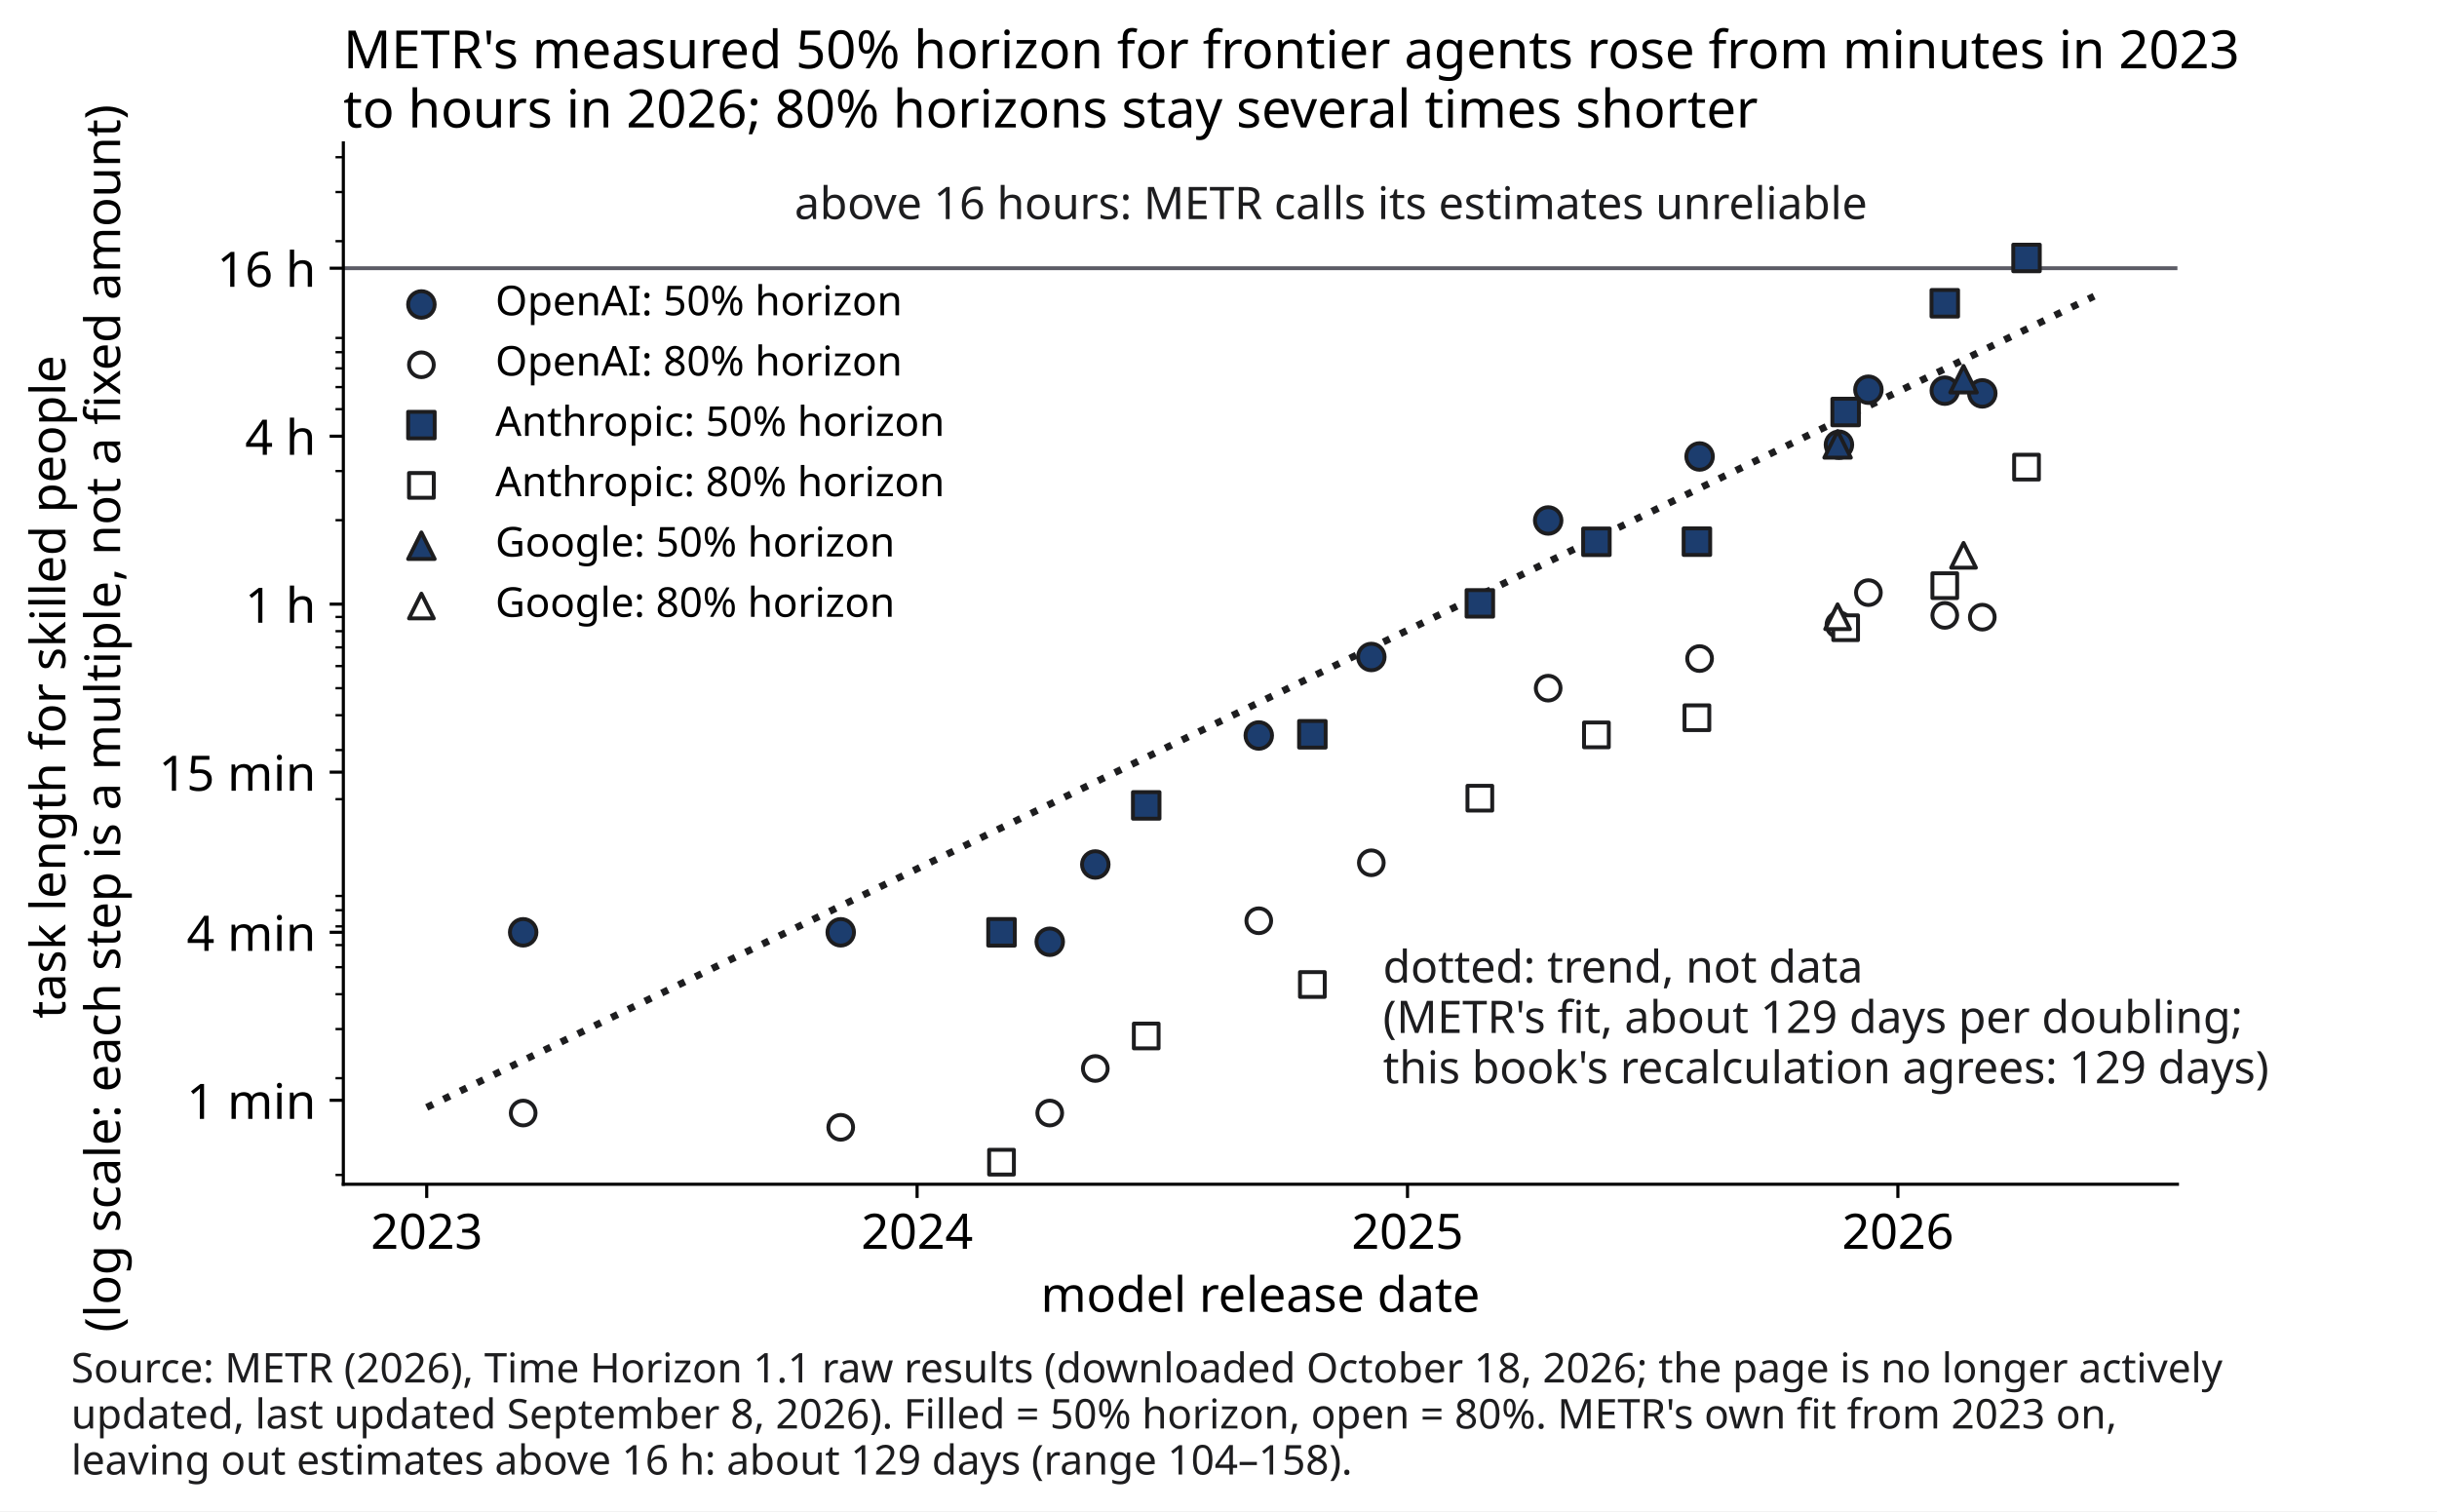
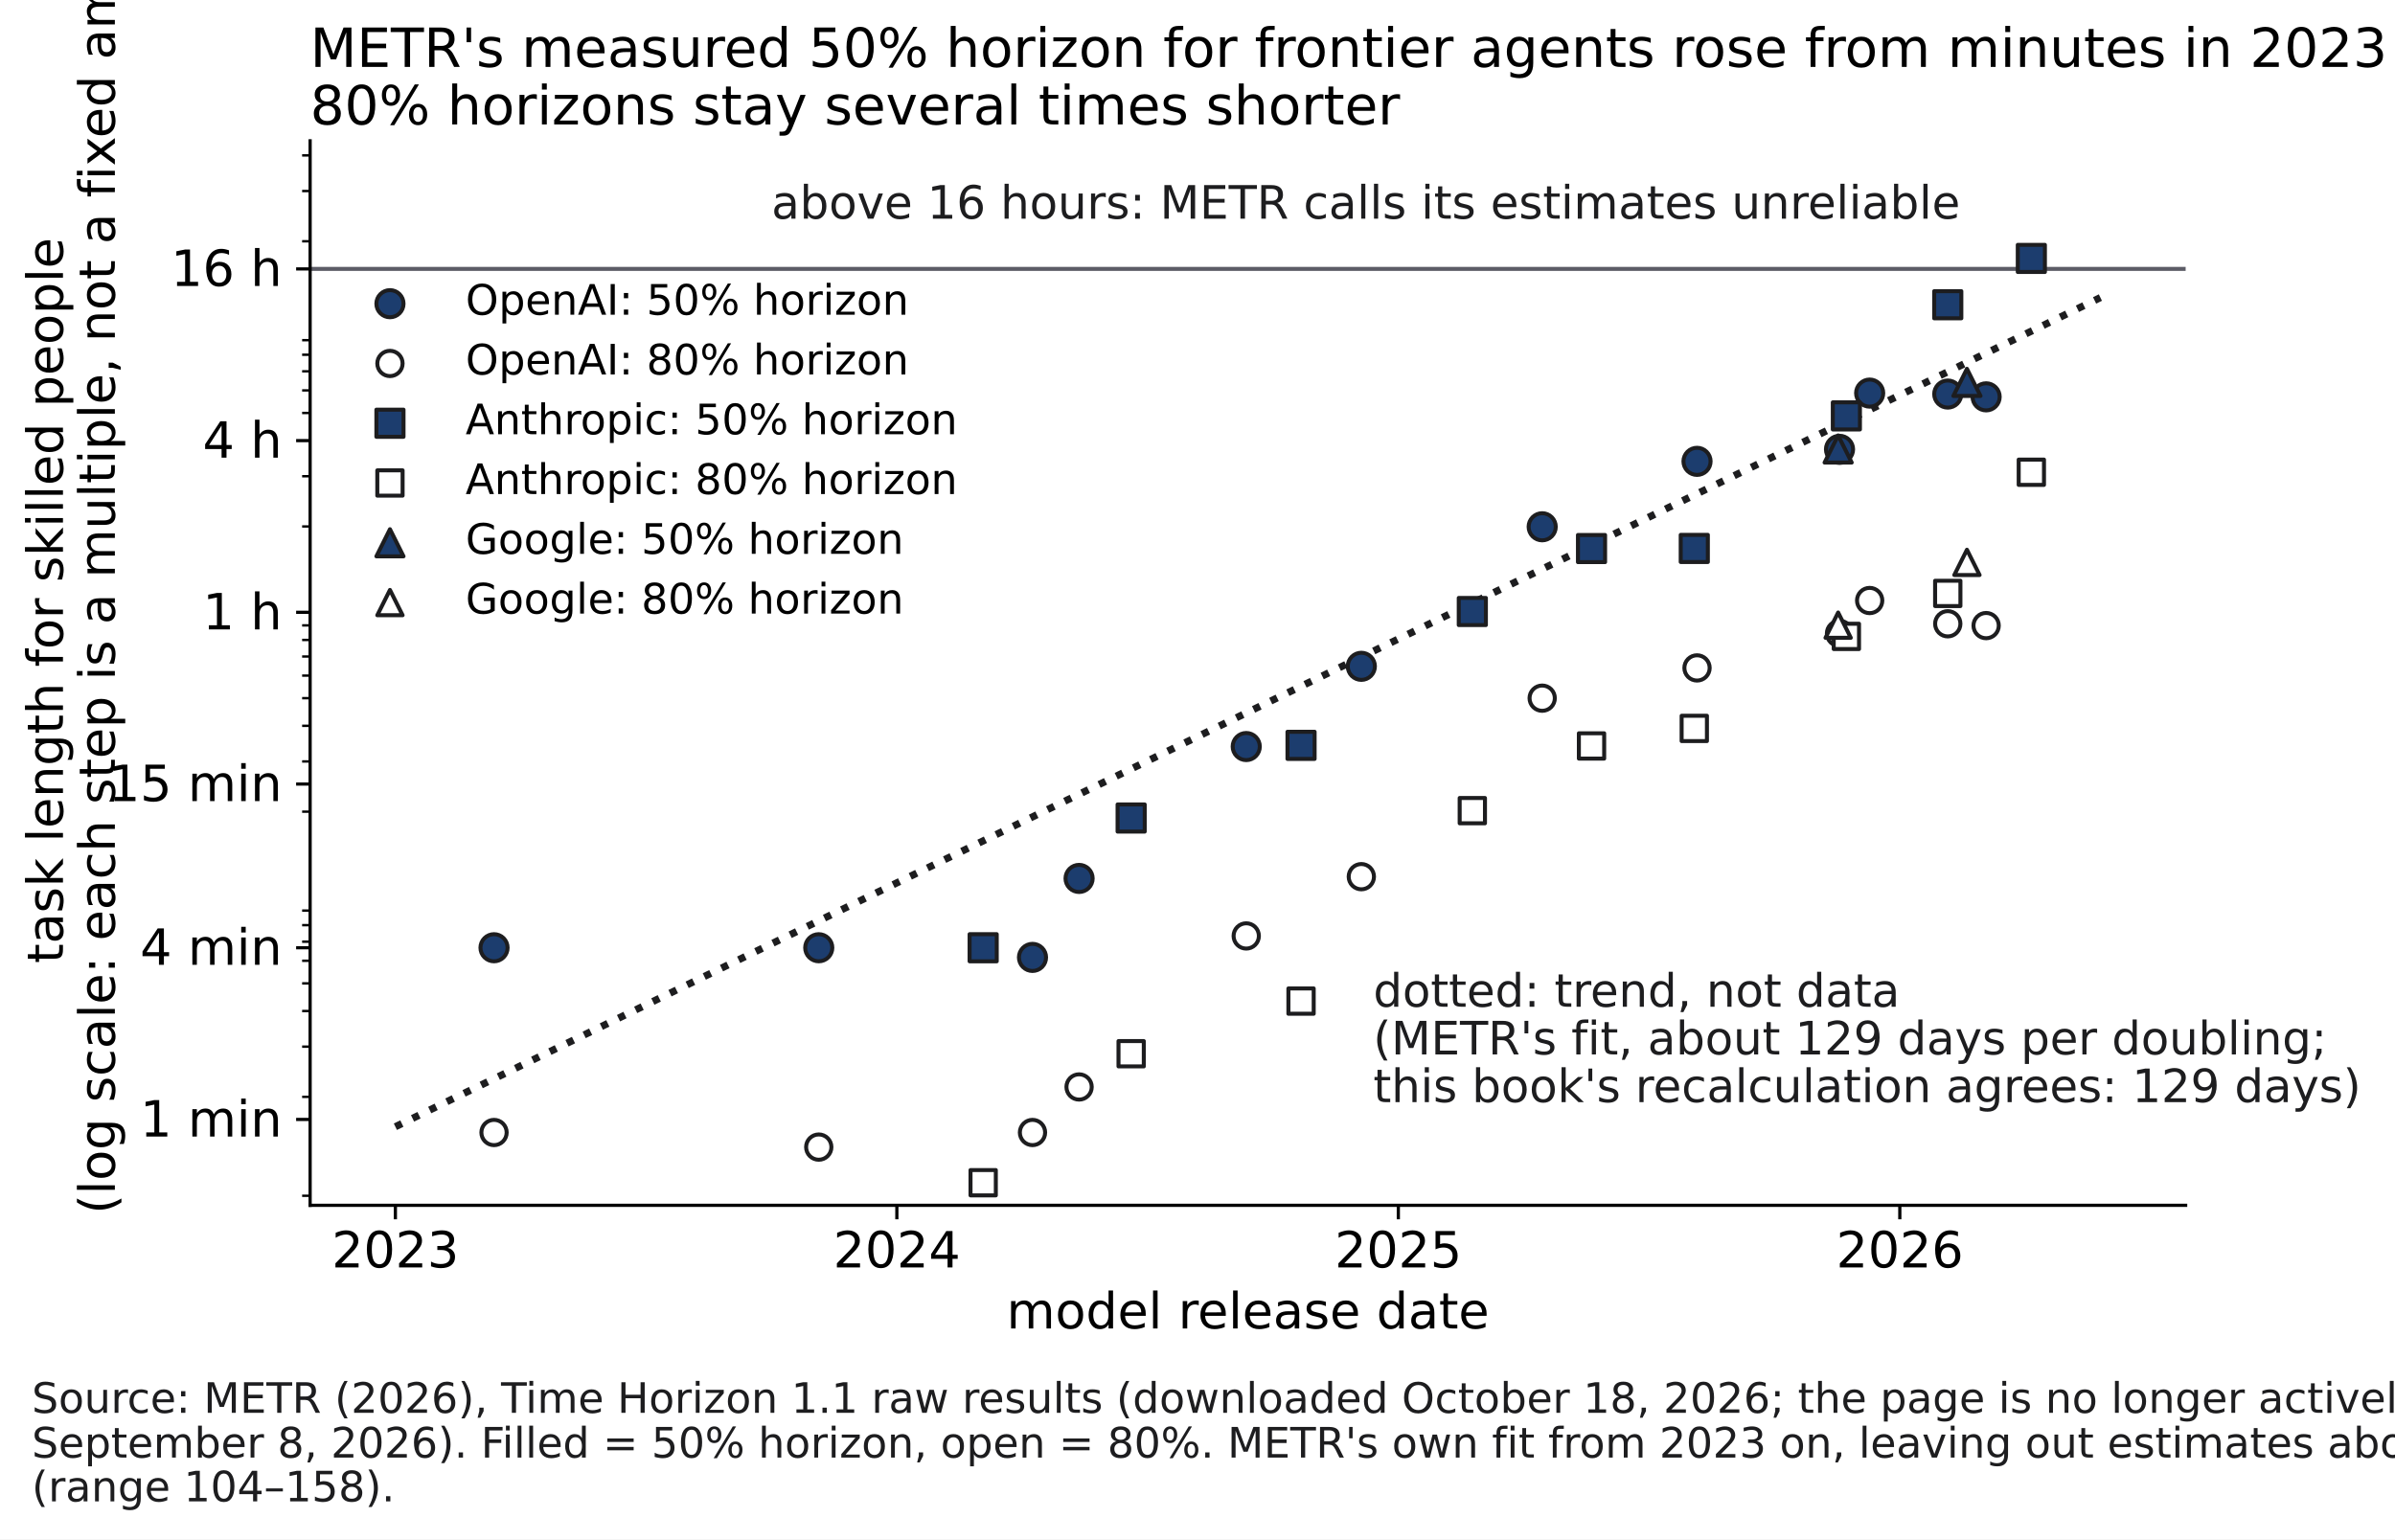
- <svg xmlns="http://www.w3.org/2000/svg" xmlns:xlink="http://www.w3.org/1999/xlink" width="622.804pt" height="386.191pt" viewBox="0 0 622.804 386.191" version="1.1">
+ <svg xmlns="http://www.w3.org/2000/svg" xmlns:xlink="http://www.w3.org/1999/xlink" width="598.545pt" height="384.824pt" viewBox="0 0 598.545 384.824" version="1.1">
  <defs>
    <style type="text/css">*{stroke-linejoin: round; stroke-linecap: butt}</style>
  </defs>
  <g id="figure_1">
    <g id="patch_1">
-       <path d="M 0 386.191  L 622.804 386.191  L 622.804 -0  L 0 -0  z " style="fill: #ffffff" />
+       <path d="M 0 384.824  L 598.545 384.824  L 598.545 0  L 0 0  z " style="fill: #ffffff" />
    </g>
    <g id="axes_1">
      <g id="patch_2">
-         <path d="M 87.744 302.635  L 556.464 302.635  L 556.464 36.523  L 87.744 36.523  z " style="fill: #ffffff" />
+         <path d="M 77.505 301.315  L 546.225 301.315  L 546.225 35.203  L 77.505 35.203  z " style="fill: #ffffff" />
      </g>
      <g id="matplotlib.axis_1">
        <g id="xtick_1">
          <g id="line2d_1">
            <defs>
              <path id="macf88622d7" d="M 0 0  L 0 3.5  " style="stroke: #000000; stroke-width: 0.8" />
            </defs>
            <g>
-               <use xlink:href="#macf88622d7" x="109.05" y="302.635" style="stroke: #000000; stroke-width: 0.8" />
+               <use xlink:href="#macf88622d7" x="98.811" y="301.315" style="stroke: #000000; stroke-width: 0.8" />
            </g>
          </g>
          <g id="text_1">
-             <text style="font: 12.5px 'Source Sans 3', STIXGeneral, sans-serif; text-anchor: middle" x="109.05" y="319.133" transform="rotate(-0 109.0496 319.1334)">2023</text>
+             <text style="font: 12.5px 'Source Sans 3', 'STIXGeneral', 'DejaVu Sans', sans-serif; text-anchor: middle" x="98.811" y="316.852" transform="rotate(-0 98.81053 316.852)">2023</text>
          </g>
        </g>
        <g id="xtick_2">
          <g id="line2d_2">
            <g>
-               <use xlink:href="#macf88622d7" x="234.376" y="302.635" style="stroke: #000000; stroke-width: 0.8" />
+               <use xlink:href="#macf88622d7" x="224.137" y="301.315" style="stroke: #000000; stroke-width: 0.8" />
            </g>
          </g>
          <g id="text_2">
-             <text style="font: 12.5px 'Source Sans 3', STIXGeneral, sans-serif; text-anchor: middle" x="234.376" y="319.133" transform="rotate(-0 234.3758 319.1334)">2024</text>
+             <text style="font: 12.5px 'Source Sans 3', 'STIXGeneral', 'DejaVu Sans', sans-serif; text-anchor: middle" x="224.137" y="316.852" transform="rotate(-0 224.1367 316.852)">2024</text>
          </g>
        </g>
        <g id="xtick_3">
          <g id="line2d_3">
            <g>
-               <use xlink:href="#macf88622d7" x="359.702" y="302.635" style="stroke: #000000; stroke-width: 0.8" />
+               <use xlink:href="#macf88622d7" x="349.463" y="301.315" style="stroke: #000000; stroke-width: 0.8" />
            </g>
          </g>
          <g id="text_3">
-             <text style="font: 12.5px 'Source Sans 3', STIXGeneral, sans-serif; text-anchor: middle" x="359.702" y="319.133" transform="rotate(-0 359.702 319.1334)">2025</text>
+             <text style="font: 12.5px 'Source Sans 3', 'STIXGeneral', 'DejaVu Sans', sans-serif; text-anchor: middle" x="349.463" y="316.852" transform="rotate(-0 349.4629 316.852)">2025</text>
          </g>
        </g>
        <g id="xtick_4">
          <g id="line2d_4">
            <g>
-               <use xlink:href="#macf88622d7" x="485.028" y="302.635" style="stroke: #000000; stroke-width: 0.8" />
+               <use xlink:href="#macf88622d7" x="474.789" y="301.315" style="stroke: #000000; stroke-width: 0.8" />
            </g>
          </g>
          <g id="text_4">
-             <text style="font: 12.5px 'Source Sans 3', STIXGeneral, sans-serif; text-anchor: middle" x="485.028" y="319.133" transform="rotate(-0 485.0282 319.1334)">2026</text>
+             <text style="font: 12.5px 'Source Sans 3', 'STIXGeneral', 'DejaVu Sans', sans-serif; text-anchor: middle" x="474.789" y="316.852" transform="rotate(-0 474.7891 316.852)">2026</text>
          </g>
        </g>
        <g id="text_5">
-           <text style="font: 12.5px 'Source Sans 3', STIXGeneral, sans-serif; text-anchor: middle" x="322.104" y="335.231" transform="rotate(-0 322.1041 335.2311)">model release date</text>
+           <text style="font: 12.5px 'Source Sans 3', 'STIXGeneral', 'DejaVu Sans', sans-serif; text-anchor: middle" x="311.865" y="332.102" transform="rotate(-0 311.8651 332.102)">model release date</text>
        </g>
      </g>
      <g id="matplotlib.axis_2">
        <g id="ytick_1">
          <g id="line2d_5">
            <defs>
              <path id="m16c6811a0e" d="M 0 0  L -3.5 0  " style="stroke: #000000; stroke-width: 0.8" />
            </defs>
            <g>
-               <use xlink:href="#m16c6811a0e" x="87.744" y="281.173" style="stroke: #000000; stroke-width: 0.8" />
+               <use xlink:href="#m16c6811a0e" x="77.505" y="279.852" style="stroke: #000000; stroke-width: 0.8" />
            </g>
          </g>
          <g id="text_6">
-             <text style="font: 12.5px 'Source Sans 3', STIXGeneral, sans-serif; text-anchor: end" x="80.744" y="285.922" transform="rotate(-0 80.74414 285.9216)">1 min</text>
+             <text style="font: 12.5px 'Source Sans 3', 'STIXGeneral', 'DejaVu Sans', sans-serif; text-anchor: end" x="70.505" y="284.121" transform="rotate(-0 70.50508 284.1206)">1 min</text>
          </g>
        </g>
        <g id="ytick_2">
          <g id="line2d_6">
            <g>
-               <use xlink:href="#m16c6811a0e" x="87.744" y="238.247" style="stroke: #000000; stroke-width: 0.8" />
+               <use xlink:href="#m16c6811a0e" x="77.505" y="236.926" style="stroke: #000000; stroke-width: 0.8" />
            </g>
          </g>
          <g id="text_7">
-             <text style="font: 12.5px 'Source Sans 3', STIXGeneral, sans-serif; text-anchor: end" x="80.744" y="242.996" transform="rotate(-0 80.74414 242.9959)">4 min</text>
+             <text style="font: 12.5px 'Source Sans 3', 'STIXGeneral', 'DejaVu Sans', sans-serif; text-anchor: end" x="70.505" y="241.195" transform="rotate(-0 70.50508 241.195)">4 min</text>
          </g>
        </g>
        <g id="ytick_3">
          <g id="line2d_7">
            <g>
-               <use xlink:href="#m16c6811a0e" x="87.744" y="197.32" style="stroke: #000000; stroke-width: 0.8" />
+               <use xlink:href="#m16c6811a0e" x="77.505" y="195.999" style="stroke: #000000; stroke-width: 0.8" />
            </g>
          </g>
          <g id="text_8">
-             <text style="font: 12.5px 'Source Sans 3', STIXGeneral, sans-serif; text-anchor: end" x="80.744" y="202.069" transform="rotate(-0 80.74414 202.0687)">15 min</text>
+             <text style="font: 12.5px 'Source Sans 3', 'STIXGeneral', 'DejaVu Sans', sans-serif; text-anchor: end" x="70.505" y="200.268" transform="rotate(-0 70.50508 200.2677)">15 min</text>
          </g>
        </g>
        <g id="ytick_4">
          <g id="line2d_8">
            <g>
-               <use xlink:href="#m16c6811a0e" x="87.744" y="154.394" style="stroke: #000000; stroke-width: 0.8" />
+               <use xlink:href="#m16c6811a0e" x="77.505" y="153.074" style="stroke: #000000; stroke-width: 0.8" />
            </g>
          </g>
          <g id="text_9">
-             <text style="font: 12.5px 'Source Sans 3', STIXGeneral, sans-serif; text-anchor: end" x="80.744" y="159.143" transform="rotate(-0 80.74414 159.143)">1 h</text>
+             <text style="font: 12.5px 'Source Sans 3', 'STIXGeneral', 'DejaVu Sans', sans-serif; text-anchor: end" x="70.505" y="157.342" transform="rotate(-0 70.50508 157.3421)">1 h</text>
          </g>
        </g>
        <g id="ytick_5">
          <g id="line2d_9">
            <g>
-               <use xlink:href="#m16c6811a0e" x="87.744" y="111.468" style="stroke: #000000; stroke-width: 0.8" />
+               <use xlink:href="#m16c6811a0e" x="77.505" y="110.148" style="stroke: #000000; stroke-width: 0.8" />
            </g>
          </g>
          <g id="text_10">
-             <text style="font: 12.5px 'Source Sans 3', STIXGeneral, sans-serif; text-anchor: end" x="80.744" y="116.217" transform="rotate(-0 80.74414 116.2174)">4 h</text>
+             <text style="font: 12.5px 'Source Sans 3', 'STIXGeneral', 'DejaVu Sans', sans-serif; text-anchor: end" x="70.505" y="114.416" transform="rotate(-0 70.50508 114.4165)">4 h</text>
          </g>
        </g>
        <g id="ytick_6">
          <g id="line2d_10">
            <g>
-               <use xlink:href="#m16c6811a0e" x="87.744" y="68.543" style="stroke: #000000; stroke-width: 0.8" />
+               <use xlink:href="#m16c6811a0e" x="77.505" y="67.222" style="stroke: #000000; stroke-width: 0.8" />
            </g>
          </g>
          <g id="text_11">
-             <text style="font: 12.5px 'Source Sans 3', STIXGeneral, sans-serif; text-anchor: end" x="80.744" y="73.292" transform="rotate(-0 80.74414 73.29176)">16 h</text>
+             <text style="font: 12.5px 'Source Sans 3', 'STIXGeneral', 'DejaVu Sans', sans-serif; text-anchor: end" x="70.505" y="71.491" transform="rotate(-0 70.50508 71.49082)">16 h</text>
          </g>
        </g>
        <g id="ytick_7">
          <g id="line2d_11">
            <defs>
              <path id="mc6a57e831b" d="M 0 0  L -2 0  " style="stroke: #000000; stroke-width: 0.6" />
            </defs>
            <g>
-               <use xlink:href="#mc6a57e831b" x="87.744" y="300.252" style="stroke: #000000; stroke-width: 0.6" />
+               <use xlink:href="#mc6a57e831b" x="77.505" y="298.932" style="stroke: #000000; stroke-width: 0.6" />
            </g>
          </g>
        </g>
        <g id="ytick_8">
          <g id="line2d_12">
            <g>
-               <use xlink:href="#mc6a57e831b" x="87.744" y="275.527" style="stroke: #000000; stroke-width: 0.6" />
+               <use xlink:href="#mc6a57e831b" x="77.505" y="274.207" style="stroke: #000000; stroke-width: 0.6" />
            </g>
          </g>
        </g>
        <g id="ytick_9">
          <g id="line2d_13">
            <g>
-               <use xlink:href="#mc6a57e831b" x="87.744" y="262.972" style="stroke: #000000; stroke-width: 0.6" />
+               <use xlink:href="#mc6a57e831b" x="77.505" y="261.652" style="stroke: #000000; stroke-width: 0.6" />
            </g>
          </g>
        </g>
        <g id="ytick_10">
          <g id="line2d_14">
            <g>
-               <use xlink:href="#mc6a57e831b" x="87.744" y="254.064" style="stroke: #000000; stroke-width: 0.6" />
+               <use xlink:href="#mc6a57e831b" x="77.505" y="252.744" style="stroke: #000000; stroke-width: 0.6" />
            </g>
          </g>
        </g>
        <g id="ytick_11">
          <g id="line2d_15">
            <g>
-               <use xlink:href="#mc6a57e831b" x="87.744" y="247.155" style="stroke: #000000; stroke-width: 0.6" />
+               <use xlink:href="#mc6a57e831b" x="77.505" y="245.834" style="stroke: #000000; stroke-width: 0.6" />
            </g>
          </g>
        </g>
        <g id="ytick_12">
          <g id="line2d_16">
            <g>
-               <use xlink:href="#mc6a57e831b" x="87.744" y="241.509" style="stroke: #000000; stroke-width: 0.6" />
+               <use xlink:href="#mc6a57e831b" x="77.505" y="240.189" style="stroke: #000000; stroke-width: 0.6" />
            </g>
          </g>
        </g>
        <g id="ytick_13">
          <g id="line2d_17">
            <g>
-               <use xlink:href="#mc6a57e831b" x="87.744" y="236.736" style="stroke: #000000; stroke-width: 0.6" />
+               <use xlink:href="#mc6a57e831b" x="77.505" y="235.416" style="stroke: #000000; stroke-width: 0.6" />
            </g>
          </g>
        </g>
        <g id="ytick_14">
          <g id="line2d_18">
            <g>
-               <use xlink:href="#mc6a57e831b" x="87.744" y="232.601" style="stroke: #000000; stroke-width: 0.6" />
+               <use xlink:href="#mc6a57e831b" x="77.505" y="231.281" style="stroke: #000000; stroke-width: 0.6" />
            </g>
          </g>
        </g>
        <g id="ytick_15">
          <g id="line2d_19">
            <g>
-               <use xlink:href="#mc6a57e831b" x="87.744" y="228.954" style="stroke: #000000; stroke-width: 0.6" />
+               <use xlink:href="#mc6a57e831b" x="77.505" y="227.634" style="stroke: #000000; stroke-width: 0.6" />
            </g>
          </g>
        </g>
        <g id="ytick_16">
          <g id="line2d_20">
            <g>
-               <use xlink:href="#mc6a57e831b" x="87.744" y="204.229" style="stroke: #000000; stroke-width: 0.6" />
+               <use xlink:href="#mc6a57e831b" x="77.505" y="202.909" style="stroke: #000000; stroke-width: 0.6" />
            </g>
          </g>
        </g>
        <g id="ytick_17">
          <g id="line2d_21">
            <g>
-               <use xlink:href="#mc6a57e831b" x="87.744" y="191.674" style="stroke: #000000; stroke-width: 0.6" />
+               <use xlink:href="#mc6a57e831b" x="77.505" y="190.354" style="stroke: #000000; stroke-width: 0.6" />
            </g>
          </g>
        </g>
        <g id="ytick_18">
          <g id="line2d_22">
            <g>
-               <use xlink:href="#mc6a57e831b" x="87.744" y="182.766" style="stroke: #000000; stroke-width: 0.6" />
+               <use xlink:href="#mc6a57e831b" x="77.505" y="181.446" style="stroke: #000000; stroke-width: 0.6" />
            </g>
          </g>
        </g>
        <g id="ytick_19">
          <g id="line2d_23">
            <g>
-               <use xlink:href="#mc6a57e831b" x="87.744" y="175.857" style="stroke: #000000; stroke-width: 0.6" />
+               <use xlink:href="#mc6a57e831b" x="77.505" y="174.536" style="stroke: #000000; stroke-width: 0.6" />
            </g>
          </g>
        </g>
        <g id="ytick_20">
          <g id="line2d_24">
            <g>
-               <use xlink:href="#mc6a57e831b" x="87.744" y="170.211" style="stroke: #000000; stroke-width: 0.6" />
+               <use xlink:href="#mc6a57e831b" x="77.505" y="168.891" style="stroke: #000000; stroke-width: 0.6" />
            </g>
          </g>
        </g>
        <g id="ytick_21">
          <g id="line2d_25">
            <g>
-               <use xlink:href="#mc6a57e831b" x="87.744" y="165.438" style="stroke: #000000; stroke-width: 0.6" />
+               <use xlink:href="#mc6a57e831b" x="77.505" y="164.118" style="stroke: #000000; stroke-width: 0.6" />
            </g>
          </g>
        </g>
        <g id="ytick_22">
          <g id="line2d_26">
            <g>
-               <use xlink:href="#mc6a57e831b" x="87.744" y="161.303" style="stroke: #000000; stroke-width: 0.6" />
+               <use xlink:href="#mc6a57e831b" x="77.505" y="159.983" style="stroke: #000000; stroke-width: 0.6" />
            </g>
          </g>
        </g>
        <g id="ytick_23">
          <g id="line2d_27">
            <g>
-               <use xlink:href="#mc6a57e831b" x="87.744" y="157.656" style="stroke: #000000; stroke-width: 0.6" />
+               <use xlink:href="#mc6a57e831b" x="77.505" y="156.336" style="stroke: #000000; stroke-width: 0.6" />
            </g>
          </g>
        </g>
        <g id="ytick_24">
          <g id="line2d_28">
            <g>
-               <use xlink:href="#mc6a57e831b" x="87.744" y="132.931" style="stroke: #000000; stroke-width: 0.6" />
+               <use xlink:href="#mc6a57e831b" x="77.505" y="131.611" style="stroke: #000000; stroke-width: 0.6" />
            </g>
          </g>
        </g>
        <g id="ytick_25">
          <g id="line2d_29">
            <g>
-               <use xlink:href="#mc6a57e831b" x="87.744" y="120.376" style="stroke: #000000; stroke-width: 0.6" />
+               <use xlink:href="#mc6a57e831b" x="77.505" y="119.056" style="stroke: #000000; stroke-width: 0.6" />
            </g>
          </g>
        </g>
        <g id="ytick_26">
          <g id="line2d_30">
            <g>
-               <use xlink:href="#mc6a57e831b" x="87.744" y="104.559" style="stroke: #000000; stroke-width: 0.6" />
+               <use xlink:href="#mc6a57e831b" x="77.505" y="103.238" style="stroke: #000000; stroke-width: 0.6" />
            </g>
          </g>
        </g>
        <g id="ytick_27">
          <g id="line2d_31">
            <g>
-               <use xlink:href="#mc6a57e831b" x="87.744" y="98.913" style="stroke: #000000; stroke-width: 0.6" />
+               <use xlink:href="#mc6a57e831b" x="77.505" y="97.593" style="stroke: #000000; stroke-width: 0.6" />
            </g>
          </g>
        </g>
        <g id="ytick_28">
          <g id="line2d_32">
            <g>
-               <use xlink:href="#mc6a57e831b" x="87.744" y="94.14" style="stroke: #000000; stroke-width: 0.6" />
+               <use xlink:href="#mc6a57e831b" x="77.505" y="92.82" style="stroke: #000000; stroke-width: 0.6" />
            </g>
          </g>
        </g>
        <g id="ytick_29">
          <g id="line2d_33">
            <g>
-               <use xlink:href="#mc6a57e831b" x="87.744" y="90.006" style="stroke: #000000; stroke-width: 0.6" />
+               <use xlink:href="#mc6a57e831b" x="77.505" y="88.685" style="stroke: #000000; stroke-width: 0.6" />
            </g>
          </g>
        </g>
        <g id="ytick_30">
          <g id="line2d_34">
            <g>
-               <use xlink:href="#mc6a57e831b" x="87.744" y="86.358" style="stroke: #000000; stroke-width: 0.6" />
+               <use xlink:href="#mc6a57e831b" x="77.505" y="85.038" style="stroke: #000000; stroke-width: 0.6" />
            </g>
          </g>
        </g>
        <g id="ytick_31">
          <g id="line2d_35">
            <g>
-               <use xlink:href="#mc6a57e831b" x="87.744" y="61.633" style="stroke: #000000; stroke-width: 0.6" />
+               <use xlink:href="#mc6a57e831b" x="77.505" y="60.313" style="stroke: #000000; stroke-width: 0.6" />
            </g>
          </g>
        </g>
        <g id="ytick_32">
          <g id="line2d_36">
            <g>
-               <use xlink:href="#mc6a57e831b" x="87.744" y="49.078" style="stroke: #000000; stroke-width: 0.6" />
+               <use xlink:href="#mc6a57e831b" x="77.505" y="47.758" style="stroke: #000000; stroke-width: 0.6" />
            </g>
          </g>
        </g>
        <g id="ytick_33">
          <g id="line2d_37">
            <g>
-               <use xlink:href="#mc6a57e831b" x="87.744" y="40.17" style="stroke: #000000; stroke-width: 0.6" />
+               <use xlink:href="#mc6a57e831b" x="77.505" y="38.85" style="stroke: #000000; stroke-width: 0.6" />
            </g>
          </g>
        </g>
        <g id="text_12">
-           <text style="font: 12.5px 'Source Sans 3', STIXGeneral, sans-serif" transform="translate(16.69805 260.2805) rotate(-90)">task length for skilled people</text>
-           <text style="font: 12.5px 'Source Sans 3', STIXGeneral, sans-serif" transform="translate(30.69531 340.4143) rotate(-90)">(log scale: each step is a multiple, not a fixed amount)</text>
+           <text style="font: 12.5px 'Source Sans 3', 'STIXGeneral', 'DejaVu Sans', sans-serif" transform="translate(15.73711 240.8224) rotate(-90)">task length for skilled people</text>
+           <text style="font: 12.5px 'Source Sans 3', 'STIXGeneral', 'DejaVu Sans', sans-serif" transform="translate(28.70625 303.4864) rotate(-90)">(log scale: each step is a multiple, not a fixed amount)</text>
        </g>
      </g>
      <g id="line2d_38">
-         <path d="M 109.05 282.988  L 535.159 75.711  " clip-path="url(#pd01418906c)" style="fill: none; stroke-dasharray: 1.8,2.97; stroke-dashoffset: 0; stroke: #1d1d1f; stroke-width: 1.8" />
+         <path d="M 98.811 281.667  L 524.92 74.391  " clip-path="url(#p6604c0cf0b)" style="fill: none; stroke-dasharray: 1.8,2.97; stroke-dashoffset: 0; stroke: #1d1d1f; stroke-width: 1.8" />
      </g>
      <g id="line2d_39">
-         <path d="M 87.744 68.543  L 556.464 68.543  " clip-path="url(#pd01418906c)" style="fill: none; stroke: #5c5c66; stroke-linecap: square" />
+         <path d="M 77.505 67.222  L 546.225 67.222  " clip-path="url(#p6604c0cf0b)" style="fill: none; stroke: #5c5c66; stroke-linecap: square" />
      </g>
      <g id="patch_3">
-         <path d="M 87.744 302.635  L 87.744 36.523  " style="fill: none; stroke: #000000; stroke-width: 0.8; stroke-linejoin: miter; stroke-linecap: square" />
+         <path d="M 77.505 301.315  L 77.505 35.203  " style="fill: none; stroke: #000000; stroke-width: 0.8; stroke-linejoin: miter; stroke-linecap: square" />
      </g>
      <g id="patch_4">
-         <path d="M 87.744 302.635  L 556.464 302.635  " style="fill: none; stroke: #000000; stroke-width: 0.8; stroke-linejoin: miter; stroke-linecap: square" />
+         <path d="M 77.505 301.315  L 546.225 301.315  " style="fill: none; stroke: #000000; stroke-width: 0.8; stroke-linejoin: miter; stroke-linecap: square" />
      </g>
      <g id="PathCollection_1">
        <defs>
          <path id="mdd637d8f3a" d="M 0 3.391  C 0.899 3.391 1.762 3.034 2.398 2.398  C 3.034 1.762 3.391 0.899 3.391 0  C 3.391 -0.899 3.034 -1.762 2.398 -2.398  C 1.762 -3.034 0.899 -3.391 0 -3.391  C -0.899 -3.391 -1.762 -3.034 -2.398 -2.398  C -3.034 -1.762 -3.391 -0.899 -3.391 0  C -3.391 0.899 -3.034 1.762 -2.398 2.398  C -1.762 3.034 -0.899 3.391 0 3.391  z " style="stroke: #1d1d1f" />
        </defs>
-         <g clip-path="url(#pd01418906c)">
-           <use xlink:href="#mdd637d8f3a" x="133.704" y="238.247" style="fill: #1c3d6e; stroke: #1d1d1f" />
-           <use xlink:href="#mdd637d8f3a" x="214.858" y="238.247" style="fill: #1c3d6e; stroke: #1d1d1f" />
-           <use xlink:href="#mdd637d8f3a" x="268.276" y="240.661" style="fill: #1c3d6e; stroke: #1d1d1f" />
-           <use xlink:href="#mdd637d8f3a" x="279.918" y="220.919" style="fill: #1c3d6e; stroke: #1d1d1f" />
-           <use xlink:href="#mdd637d8f3a" x="321.693" y="187.951" style="fill: #1c3d6e; stroke: #1d1d1f" />
-           <use xlink:href="#mdd637d8f3a" x="350.457" y="167.892" style="fill: #1c3d6e; stroke: #1d1d1f" />
-           <use xlink:href="#mdd637d8f3a" x="395.656" y="133.009" style="fill: #1c3d6e; stroke: #1d1d1f" />
-           <use xlink:href="#mdd637d8f3a" x="434.35" y="116.653" style="fill: #1c3d6e; stroke: #1d1d1f" />
-           <use xlink:href="#mdd637d8f3a" x="469.962" y="113.646" style="fill: #1c3d6e; stroke: #1d1d1f" />
-           <use xlink:href="#mdd637d8f3a" x="477.495" y="99.592" style="fill: #1c3d6e; stroke: #1d1d1f" />
-           <use xlink:href="#mdd637d8f3a" x="497.013" y="99.83" style="fill: #1c3d6e; stroke: #1d1d1f" />
-           <use xlink:href="#mdd637d8f3a" x="506.601" y="100.529" style="fill: #1c3d6e; stroke: #1d1d1f" />
+         <g clip-path="url(#p6604c0cf0b)">
+           <use xlink:href="#mdd637d8f3a" x="123.465" y="236.926" style="fill: #1c3d6e; stroke: #1d1d1f" />
+           <use xlink:href="#mdd637d8f3a" x="204.619" y="236.926" style="fill: #1c3d6e; stroke: #1d1d1f" />
+           <use xlink:href="#mdd637d8f3a" x="258.036" y="239.34" style="fill: #1c3d6e; stroke: #1d1d1f" />
+           <use xlink:href="#mdd637d8f3a" x="269.679" y="219.598" style="fill: #1c3d6e; stroke: #1d1d1f" />
+           <use xlink:href="#mdd637d8f3a" x="311.454" y="186.63" style="fill: #1c3d6e; stroke: #1d1d1f" />
+           <use xlink:href="#mdd637d8f3a" x="340.218" y="166.572" style="fill: #1c3d6e; stroke: #1d1d1f" />
+           <use xlink:href="#mdd637d8f3a" x="385.417" y="131.688" style="fill: #1c3d6e; stroke: #1d1d1f" />
+           <use xlink:href="#mdd637d8f3a" x="424.111" y="115.332" style="fill: #1c3d6e; stroke: #1d1d1f" />
+           <use xlink:href="#mdd637d8f3a" x="459.723" y="112.326" style="fill: #1c3d6e; stroke: #1d1d1f" />
+           <use xlink:href="#mdd637d8f3a" x="467.256" y="98.271" style="fill: #1c3d6e; stroke: #1d1d1f" />
+           <use xlink:href="#mdd637d8f3a" x="486.774" y="98.51" style="fill: #1c3d6e; stroke: #1d1d1f" />
+           <use xlink:href="#mdd637d8f3a" x="496.362" y="99.208" style="fill: #1c3d6e; stroke: #1d1d1f" />
        </g>
      </g>
      <g id="PathCollection_2">
        <defs>
          <path id="md198ccc38a" d="M 0 3.162  C 0.839 3.162 1.643 2.829 2.236 2.236  C 2.829 1.643 3.162 0.839 3.162 0  C 3.162 -0.839 2.829 -1.643 2.236 -2.236  C 1.643 -2.829 0.839 -3.162 0 -3.162  C -0.839 -3.162 -1.643 -2.829 -2.236 -2.236  C -2.829 -1.643 -3.162 -0.839 -3.162 0  C -3.162 0.839 -2.829 1.643 -2.236 2.236  C -1.643 2.829 -0.839 3.162 0 3.162  z " style="stroke: #1d1d1f" />
        </defs>
-         <g clip-path="url(#pd01418906c)">
-           <use xlink:href="#md198ccc38a" x="133.704" y="284.435" style="fill: #ffffff; stroke: #1d1d1f" />
-           <use xlink:href="#md198ccc38a" x="214.858" y="288.082" style="fill: #ffffff; stroke: #1d1d1f" />
-           <use xlink:href="#md198ccc38a" x="268.276" y="284.435" style="fill: #ffffff; stroke: #1d1d1f" />
-           <use xlink:href="#md198ccc38a" x="279.918" y="273.049" style="fill: #ffffff; stroke: #1d1d1f" />
-           <use xlink:href="#md198ccc38a" x="321.693" y="235.296" style="fill: #ffffff; stroke: #1d1d1f" />
-           <use xlink:href="#md198ccc38a" x="350.457" y="220.48" style="fill: #ffffff; stroke: #1d1d1f" />
-           <use xlink:href="#md198ccc38a" x="395.656" y="175.857" style="fill: #ffffff; stroke: #1d1d1f" />
-           <use xlink:href="#md198ccc38a" x="434.35" y="168.294" style="fill: #ffffff; stroke: #1d1d1f" />
-           <use xlink:href="#md198ccc38a" x="469.962" y="159.67" style="fill: #ffffff; stroke: #1d1d1f" />
-           <use xlink:href="#md198ccc38a" x="477.495" y="151.443" style="fill: #ffffff; stroke: #1d1d1f" />
-           <use xlink:href="#md198ccc38a" x="497.013" y="157.258" style="fill: #ffffff; stroke: #1d1d1f" />
-           <use xlink:href="#md198ccc38a" x="506.601" y="157.714" style="fill: #ffffff; stroke: #1d1d1f" />
+         <g clip-path="url(#p6604c0cf0b)">
+           <use xlink:href="#md198ccc38a" x="123.465" y="283.114" style="fill: #ffffff; stroke: #1d1d1f" />
+           <use xlink:href="#md198ccc38a" x="204.619" y="286.762" style="fill: #ffffff; stroke: #1d1d1f" />
+           <use xlink:href="#md198ccc38a" x="258.036" y="283.114" style="fill: #ffffff; stroke: #1d1d1f" />
+           <use xlink:href="#md198ccc38a" x="269.679" y="271.728" style="fill: #ffffff; stroke: #1d1d1f" />
+           <use xlink:href="#md198ccc38a" x="311.454" y="233.975" style="fill: #ffffff; stroke: #1d1d1f" />
+           <use xlink:href="#md198ccc38a" x="340.218" y="219.159" style="fill: #ffffff; stroke: #1d1d1f" />
+           <use xlink:href="#md198ccc38a" x="385.417" y="174.536" style="fill: #ffffff; stroke: #1d1d1f" />
+           <use xlink:href="#md198ccc38a" x="424.111" y="166.973" style="fill: #ffffff; stroke: #1d1d1f" />
+           <use xlink:href="#md198ccc38a" x="459.723" y="158.35" style="fill: #ffffff; stroke: #1d1d1f" />
+           <use xlink:href="#md198ccc38a" x="467.256" y="150.122" style="fill: #ffffff; stroke: #1d1d1f" />
+           <use xlink:href="#md198ccc38a" x="486.774" y="155.937" style="fill: #ffffff; stroke: #1d1d1f" />
+           <use xlink:href="#md198ccc38a" x="496.362" y="156.393" style="fill: #ffffff; stroke: #1d1d1f" />
        </g>
      </g>
      <g id="PathCollection_3">
        <defs>
          <path id="mc937095dbf" d="M -3.391 3.391  L 3.391 3.391  L 3.391 -3.391  L -3.391 -3.391  z " style="stroke: #1d1d1f" />
        </defs>
-         <g clip-path="url(#pd01418906c)">
-           <use xlink:href="#mc937095dbf" x="255.948" y="238.247" style="fill: #1c3d6e; stroke: #1d1d1f" />
-           <use xlink:href="#mc937095dbf" x="292.93" y="205.817" style="fill: #1c3d6e; stroke: #1d1d1f" />
-           <use xlink:href="#mc937095dbf" x="335.39" y="187.647" style="fill: #1c3d6e; stroke: #1d1d1f" />
-           <use xlink:href="#mc937095dbf" x="378.193" y="154.188" style="fill: #1c3d6e; stroke: #1d1d1f" />
-           <use xlink:href="#mc937095dbf" x="407.983" y="138.453" style="fill: #1c3d6e; stroke: #1d1d1f" />
-           <use xlink:href="#mc937095dbf" x="433.665" y="138.422" style="fill: #1c3d6e; stroke: #1d1d1f" />
-           <use xlink:href="#mc937095dbf" x="471.674" y="105.29" style="fill: #1c3d6e; stroke: #1d1d1f" />
-           <use xlink:href="#mc937095dbf" x="497.013" y="77.502" style="fill: #1c3d6e; stroke: #1d1d1f" />
-           <use xlink:href="#mc937095dbf" x="517.901" y="65.922" style="fill: #1c3d6e; stroke: #1d1d1f" />
+         <g clip-path="url(#p6604c0cf0b)">
+           <use xlink:href="#mc937095dbf" x="245.709" y="236.926" style="fill: #1c3d6e; stroke: #1d1d1f" />
+           <use xlink:href="#mc937095dbf" x="282.691" y="204.497" style="fill: #1c3d6e; stroke: #1d1d1f" />
+           <use xlink:href="#mc937095dbf" x="325.151" y="186.327" style="fill: #1c3d6e; stroke: #1d1d1f" />
+           <use xlink:href="#mc937095dbf" x="367.954" y="152.868" style="fill: #1c3d6e; stroke: #1d1d1f" />
+           <use xlink:href="#mc937095dbf" x="397.744" y="137.133" style="fill: #1c3d6e; stroke: #1d1d1f" />
+           <use xlink:href="#mc937095dbf" x="423.426" y="137.102" style="fill: #1c3d6e; stroke: #1d1d1f" />
+           <use xlink:href="#mc937095dbf" x="461.435" y="103.969" style="fill: #1c3d6e; stroke: #1d1d1f" />
+           <use xlink:href="#mc937095dbf" x="486.774" y="76.182" style="fill: #1c3d6e; stroke: #1d1d1f" />
+           <use xlink:href="#mc937095dbf" x="507.662" y="64.601" style="fill: #1c3d6e; stroke: #1d1d1f" />
        </g>
      </g>
      <g id="PathCollection_4">
        <defs>
          <path id="m658fb10f68" d="M -3.162 3.162  L 3.162 3.162  L 3.162 -3.162  L -3.162 -3.162  z " style="stroke: #1d1d1f" />
        </defs>
-         <g clip-path="url(#pd01418906c)">
-           <use xlink:href="#m658fb10f68" x="255.948" y="296.99" style="fill: #ffffff; stroke: #1d1d1f" />
-           <use xlink:href="#m658fb10f68" x="292.93" y="264.742" style="fill: #ffffff; stroke: #1d1d1f" />
-           <use xlink:href="#m658fb10f68" x="335.39" y="251.586" style="fill: #ffffff; stroke: #1d1d1f" />
-           <use xlink:href="#m658fb10f68" x="378.193" y="203.972" style="fill: #ffffff; stroke: #1d1d1f" />
-           <use xlink:href="#m658fb10f68" x="407.983" y="187.799" style="fill: #ffffff; stroke: #1d1d1f" />
-           <use xlink:href="#m658fb10f68" x="433.665" y="183.418" style="fill: #ffffff; stroke: #1d1d1f" />
-           <use xlink:href="#m658fb10f68" x="471.674" y="160.413" style="fill: #ffffff; stroke: #1d1d1f" />
-           <use xlink:href="#m658fb10f68" x="497.013" y="149.665" style="fill: #ffffff; stroke: #1d1d1f" />
-           <use xlink:href="#m658fb10f68" x="517.901" y="119.378" style="fill: #ffffff; stroke: #1d1d1f" />
+         <g clip-path="url(#p6604c0cf0b)">
+           <use xlink:href="#m658fb10f68" x="245.709" y="295.669" style="fill: #ffffff; stroke: #1d1d1f" />
+           <use xlink:href="#m658fb10f68" x="282.691" y="263.422" style="fill: #ffffff; stroke: #1d1d1f" />
+           <use xlink:href="#m658fb10f68" x="325.151" y="250.265" style="fill: #ffffff; stroke: #1d1d1f" />
+           <use xlink:href="#m658fb10f68" x="367.954" y="202.652" style="fill: #ffffff; stroke: #1d1d1f" />
+           <use xlink:href="#m658fb10f68" x="397.744" y="186.478" style="fill: #ffffff; stroke: #1d1d1f" />
+           <use xlink:href="#m658fb10f68" x="423.426" y="182.098" style="fill: #ffffff; stroke: #1d1d1f" />
+           <use xlink:href="#m658fb10f68" x="461.435" y="159.093" style="fill: #ffffff; stroke: #1d1d1f" />
+           <use xlink:href="#m658fb10f68" x="486.774" y="148.345" style="fill: #ffffff; stroke: #1d1d1f" />
+           <use xlink:href="#m658fb10f68" x="507.662" y="118.057" style="fill: #ffffff; stroke: #1d1d1f" />
        </g>
      </g>
      <g id="PathCollection_5">
        <defs>
          <path id="m5e9567c925" d="M 0 -3.391  L -3.391 3.391  L 3.391 3.391  z " style="stroke: #1d1d1f" />
        </defs>
-         <g clip-path="url(#pd01418906c)">
-           <use xlink:href="#m5e9567c925" x="469.619" y="113.563" style="fill: #1c3d6e; stroke: #1d1d1f" />
-           <use xlink:href="#m5e9567c925" x="501.807" y="96.907" style="fill: #1c3d6e; stroke: #1d1d1f" />
+         <g clip-path="url(#p6604c0cf0b)">
+           <use xlink:href="#m5e9567c925" x="459.38" y="112.243" style="fill: #1c3d6e; stroke: #1d1d1f" />
+           <use xlink:href="#m5e9567c925" x="491.568" y="95.587" style="fill: #1c3d6e; stroke: #1d1d1f" />
        </g>
      </g>
      <g id="PathCollection_6">
        <defs>
          <path id="m6b1e6c9584" d="M 0 -3.162  L -3.162 3.162  L 3.162 3.162  z " style="stroke: #1d1d1f" />
        </defs>
-         <g clip-path="url(#pd01418906c)">
-           <use xlink:href="#m6b1e6c9584" x="469.619" y="157.599" style="fill: #ffffff; stroke: #1d1d1f" />
-           <use xlink:href="#m6b1e6c9584" x="501.807" y="141.908" style="fill: #ffffff; stroke: #1d1d1f" />
+         <g clip-path="url(#p6604c0cf0b)">
+           <use xlink:href="#m6b1e6c9584" x="459.38" y="156.279" style="fill: #ffffff; stroke: #1d1d1f" />
+           <use xlink:href="#m6b1e6c9584" x="491.568" y="140.587" style="fill: #ffffff; stroke: #1d1d1f" />
        </g>
      </g>
      <g id="text_13">
-         <text style="fill: #1d1d1f; font: 11.5px 'Source Sans 3', STIXGeneral, sans-serif" transform="translate(353.4357 251.0899)">dotted: trend, not data</text>
-         <text style="fill: #1d1d1f; font: 11.5px 'Source Sans 3', STIXGeneral, sans-serif" transform="translate(353.4357 263.9674)">(METR's fit, about 129 days per doubling;</text>
-         <text style="fill: #1d1d1f; font: 11.5px 'Source Sans 3', STIXGeneral, sans-serif" transform="translate(353.4357 276.8449)">this book's recalculation agrees: 129 days)</text>
+         <text style="fill: #1d1d1f; font: 11.5px 'Source Sans 3', 'STIXGeneral', 'DejaVu Sans', sans-serif" transform="translate(343.1966 251.672)">dotted: trend, not data</text>
+         <text style="fill: #1d1d1f; font: 11.5px 'Source Sans 3', 'STIXGeneral', 'DejaVu Sans', sans-serif" transform="translate(343.1966 263.5928)">(METR's fit, about 129 days per doubling;</text>
+         <text style="fill: #1d1d1f; font: 11.5px 'Source Sans 3', 'STIXGeneral', 'DejaVu Sans', sans-serif" transform="translate(343.1966 275.5244)">this book's recalculation agrees: 129 days)</text>
      </g>
      <g id="text_14">
-         <text style="fill: #1d1d1f; font: 11.5px 'Source Sans 3', STIXGeneral, sans-serif; text-anchor: start" x="203.044" y="55.988" transform="rotate(-0 203.0442 55.98779)">above 16 hours: METR calls its estimates unreliable</text>
+         <text style="fill: #1d1d1f; font: 11.5px 'Source Sans 3', 'STIXGeneral', 'DejaVu Sans', sans-serif; text-anchor: start" x="192.805" y="54.667" transform="rotate(-0 192.8052 54.66732)">above 16 hours: METR calls its estimates unreliable</text>
      </g>
      <g id="text_15">
-         <text style="font: 13.5px 'Source Sans 3', STIXGeneral, sans-serif" transform="translate(87.74414 17.45789)">METR's measured 50% horizon for frontier agents rose from minutes in 2023</text>
-         <text style="font: 13.5px 'Source Sans 3', STIXGeneral, sans-serif" transform="translate(87.74414 32.57494)">to hours in 2026; 80% horizons stay several times shorter</text>
+         <text style="font: 13.5px 'Source Sans 3', 'STIXGeneral', 'DejaVu Sans', sans-serif" transform="translate(77.50508 16.73016)">METR's measured 50% horizon for frontier agents rose from minutes in 2023 to hours in 2026;</text>
+         <text style="font: 13.5px 'Source Sans 3', 'STIXGeneral', 'DejaVu Sans', sans-serif" transform="translate(77.50508 31.10892)">80% horizons stay several times shorter</text>
      </g>
      <g id="legend_1">
        <g id="PathCollection_7">
          <g>
-             <use xlink:href="#mdd637d8f3a" x="107.694" y="77.807" style="fill: #1c3d6e; stroke: #1d1d1f" />
+             <use xlink:href="#mdd637d8f3a" x="97.455" y="75.92" style="fill: #1c3d6e; stroke: #1d1d1f" />
          </g>
        </g>
        <g id="text_16">
-           <text style="font: 10.5px 'Source Sans 3', STIXGeneral, sans-serif; text-anchor: start" x="126.594" y="80.563" transform="rotate(-0 126.5941 80.56292)">OpenAI: 50% horizon</text>
+           <text style="font: 10.5px 'Source Sans 3', 'STIXGeneral', 'DejaVu Sans', sans-serif; text-anchor: start" x="116.355" y="78.676" transform="rotate(-0 116.3551 78.67643)">OpenAI: 50% horizon</text>
        </g>
        <g id="PathCollection_8">
          <g>
-             <use xlink:href="#md198ccc38a" x="107.694" y="93.219" style="fill: #ffffff; stroke: #1d1d1f" />
+             <use xlink:href="#md198ccc38a" x="97.455" y="90.861" style="fill: #ffffff; stroke: #1d1d1f" />
          </g>
        </g>
        <g id="text_17">
-           <text style="font: 10.5px 'Source Sans 3', STIXGeneral, sans-serif; text-anchor: start" x="126.594" y="95.975" transform="rotate(-0 126.5941 95.97495)">OpenAI: 80% horizon</text>
+           <text style="font: 10.5px 'Source Sans 3', 'STIXGeneral', 'DejaVu Sans', sans-serif; text-anchor: start" x="116.355" y="93.618" transform="rotate(-0 116.3551 93.61761)">OpenAI: 80% horizon</text>
        </g>
        <g id="PathCollection_9">
          <g>
-             <use xlink:href="#mc937095dbf" x="107.694" y="108.631" style="fill: #1c3d6e; stroke: #1d1d1f" />
+             <use xlink:href="#mc937095dbf" x="97.455" y="105.803" style="fill: #1c3d6e; stroke: #1d1d1f" />
          </g>
        </g>
        <g id="text_18">
-           <text style="font: 10.5px 'Source Sans 3', STIXGeneral, sans-serif; text-anchor: start" x="126.594" y="111.387" transform="rotate(-0 126.5941 111.387)">Anthropic: 50% horizon</text>
+           <text style="font: 10.5px 'Source Sans 3', 'STIXGeneral', 'DejaVu Sans', sans-serif; text-anchor: start" x="116.355" y="108.559" transform="rotate(-0 116.3551 108.5588)">Anthropic: 50% horizon</text>
        </g>
        <g id="PathCollection_10">
          <g>
-             <use xlink:href="#m658fb10f68" x="107.694" y="124.043" style="fill: #ffffff; stroke: #1d1d1f" />
+             <use xlink:href="#m658fb10f68" x="97.455" y="120.744" style="fill: #ffffff; stroke: #1d1d1f" />
          </g>
        </g>
        <g id="text_19">
-           <text style="font: 10.5px 'Source Sans 3', STIXGeneral, sans-serif; text-anchor: start" x="126.594" y="126.799" transform="rotate(-0 126.5941 126.799)">Anthropic: 80% horizon</text>
+           <text style="font: 10.5px 'Source Sans 3', 'STIXGeneral', 'DejaVu Sans', sans-serif; text-anchor: start" x="116.355" y="123.5" transform="rotate(-0 116.3551 123.4999)">Anthropic: 80% horizon</text>
        </g>
        <g id="PathCollection_11">
          <g>
-             <use xlink:href="#m5e9567c925" x="107.694" y="139.455" style="fill: #1c3d6e; stroke: #1d1d1f" />
+             <use xlink:href="#m5e9567c925" x="97.455" y="135.685" style="fill: #1c3d6e; stroke: #1d1d1f" />
          </g>
        </g>
        <g id="text_20">
-           <text style="font: 10.5px 'Source Sans 3', STIXGeneral, sans-serif; text-anchor: start" x="126.594" y="142.211" transform="rotate(-0 126.5941 142.211)">Google: 50% horizon</text>
+           <text style="font: 10.5px 'Source Sans 3', 'STIXGeneral', 'DejaVu Sans', sans-serif; text-anchor: start" x="116.355" y="138.441" transform="rotate(-0 116.3551 138.4411)">Google: 50% horizon</text>
        </g>
        <g id="PathCollection_12">
          <g>
-             <use xlink:href="#m6b1e6c9584" x="107.694" y="154.867" style="fill: #ffffff; stroke: #1d1d1f" />
+             <use xlink:href="#m6b1e6c9584" x="97.455" y="150.636" style="fill: #ffffff; stroke: #1d1d1f" />
          </g>
        </g>
        <g id="text_21">
-           <text style="font: 10.5px 'Source Sans 3', STIXGeneral, sans-serif; text-anchor: start" x="126.594" y="157.623" transform="rotate(-0 126.5941 157.6231)">Google: 80% horizon</text>
+           <text style="font: 10.5px 'Source Sans 3', 'STIXGeneral', 'DejaVu Sans', sans-serif; text-anchor: start" x="116.355" y="153.392" transform="rotate(-0 116.3551 153.3921)">Google: 80% horizon</text>
        </g>
      </g>
    </g>
    <g id="text_22">
-       <text style="fill: #1d1d1f; font: 10.5px 'Source Sans 3', STIXGeneral, sans-serif" transform="translate(18.19214 353.2916)">Source: METR (2026), Time Horizon 1.1 raw results (downloaded October 18, 2026; the page is no longer actively</text>
-       <text style="fill: #1d1d1f; font: 10.5px 'Source Sans 3', STIXGeneral, sans-serif" transform="translate(18.19214 365.0493)">updated, last updated September 8, 2026). Filled = 50% horizon, open = 80%. METR's own fit from 2023 on,</text>
-       <text style="fill: #1d1d1f; font: 10.5px 'Source Sans 3', STIXGeneral, sans-serif" transform="translate(18.19214 376.807)">leaving out estimates above 16 h: about 129 days (range 104–158).</text>
+       <text style="fill: #1d1d1f; font: 10.5px 'Source Sans 3', 'STIXGeneral', 'DejaVu Sans', sans-serif" transform="translate(7.953078 353.1951)">Source: METR (2026), Time Horizon 1.1 raw results (downloaded October 18, 2026; the page is no longer actively updated, last updated</text>
+       <text style="fill: #1d1d1f; font: 10.5px 'Source Sans 3', 'STIXGeneral', 'DejaVu Sans', sans-serif" transform="translate(7.953078 364.3785)">September 8, 2026). Filled = 50% horizon, open = 80%. METR's own fit from 2023 on, leaving out estimates above 16 h: about 129 days</text>
+       <text style="fill: #1d1d1f; font: 10.5px 'Source Sans 3', 'STIXGeneral', 'DejaVu Sans', sans-serif" transform="translate(7.953078 375.3356)">(range 104–158).</text>
    </g>
  </g>
  <defs>
-     <clipPath id="pd01418906c">
-       <rect x="87.744" y="36.523" width="468.72" height="266.112" />
+     <clipPath id="p6604c0cf0b">
+       <rect x="77.505" y="35.203" width="468.72" height="266.112" />
    </clipPath>
  </defs>
</svg>
